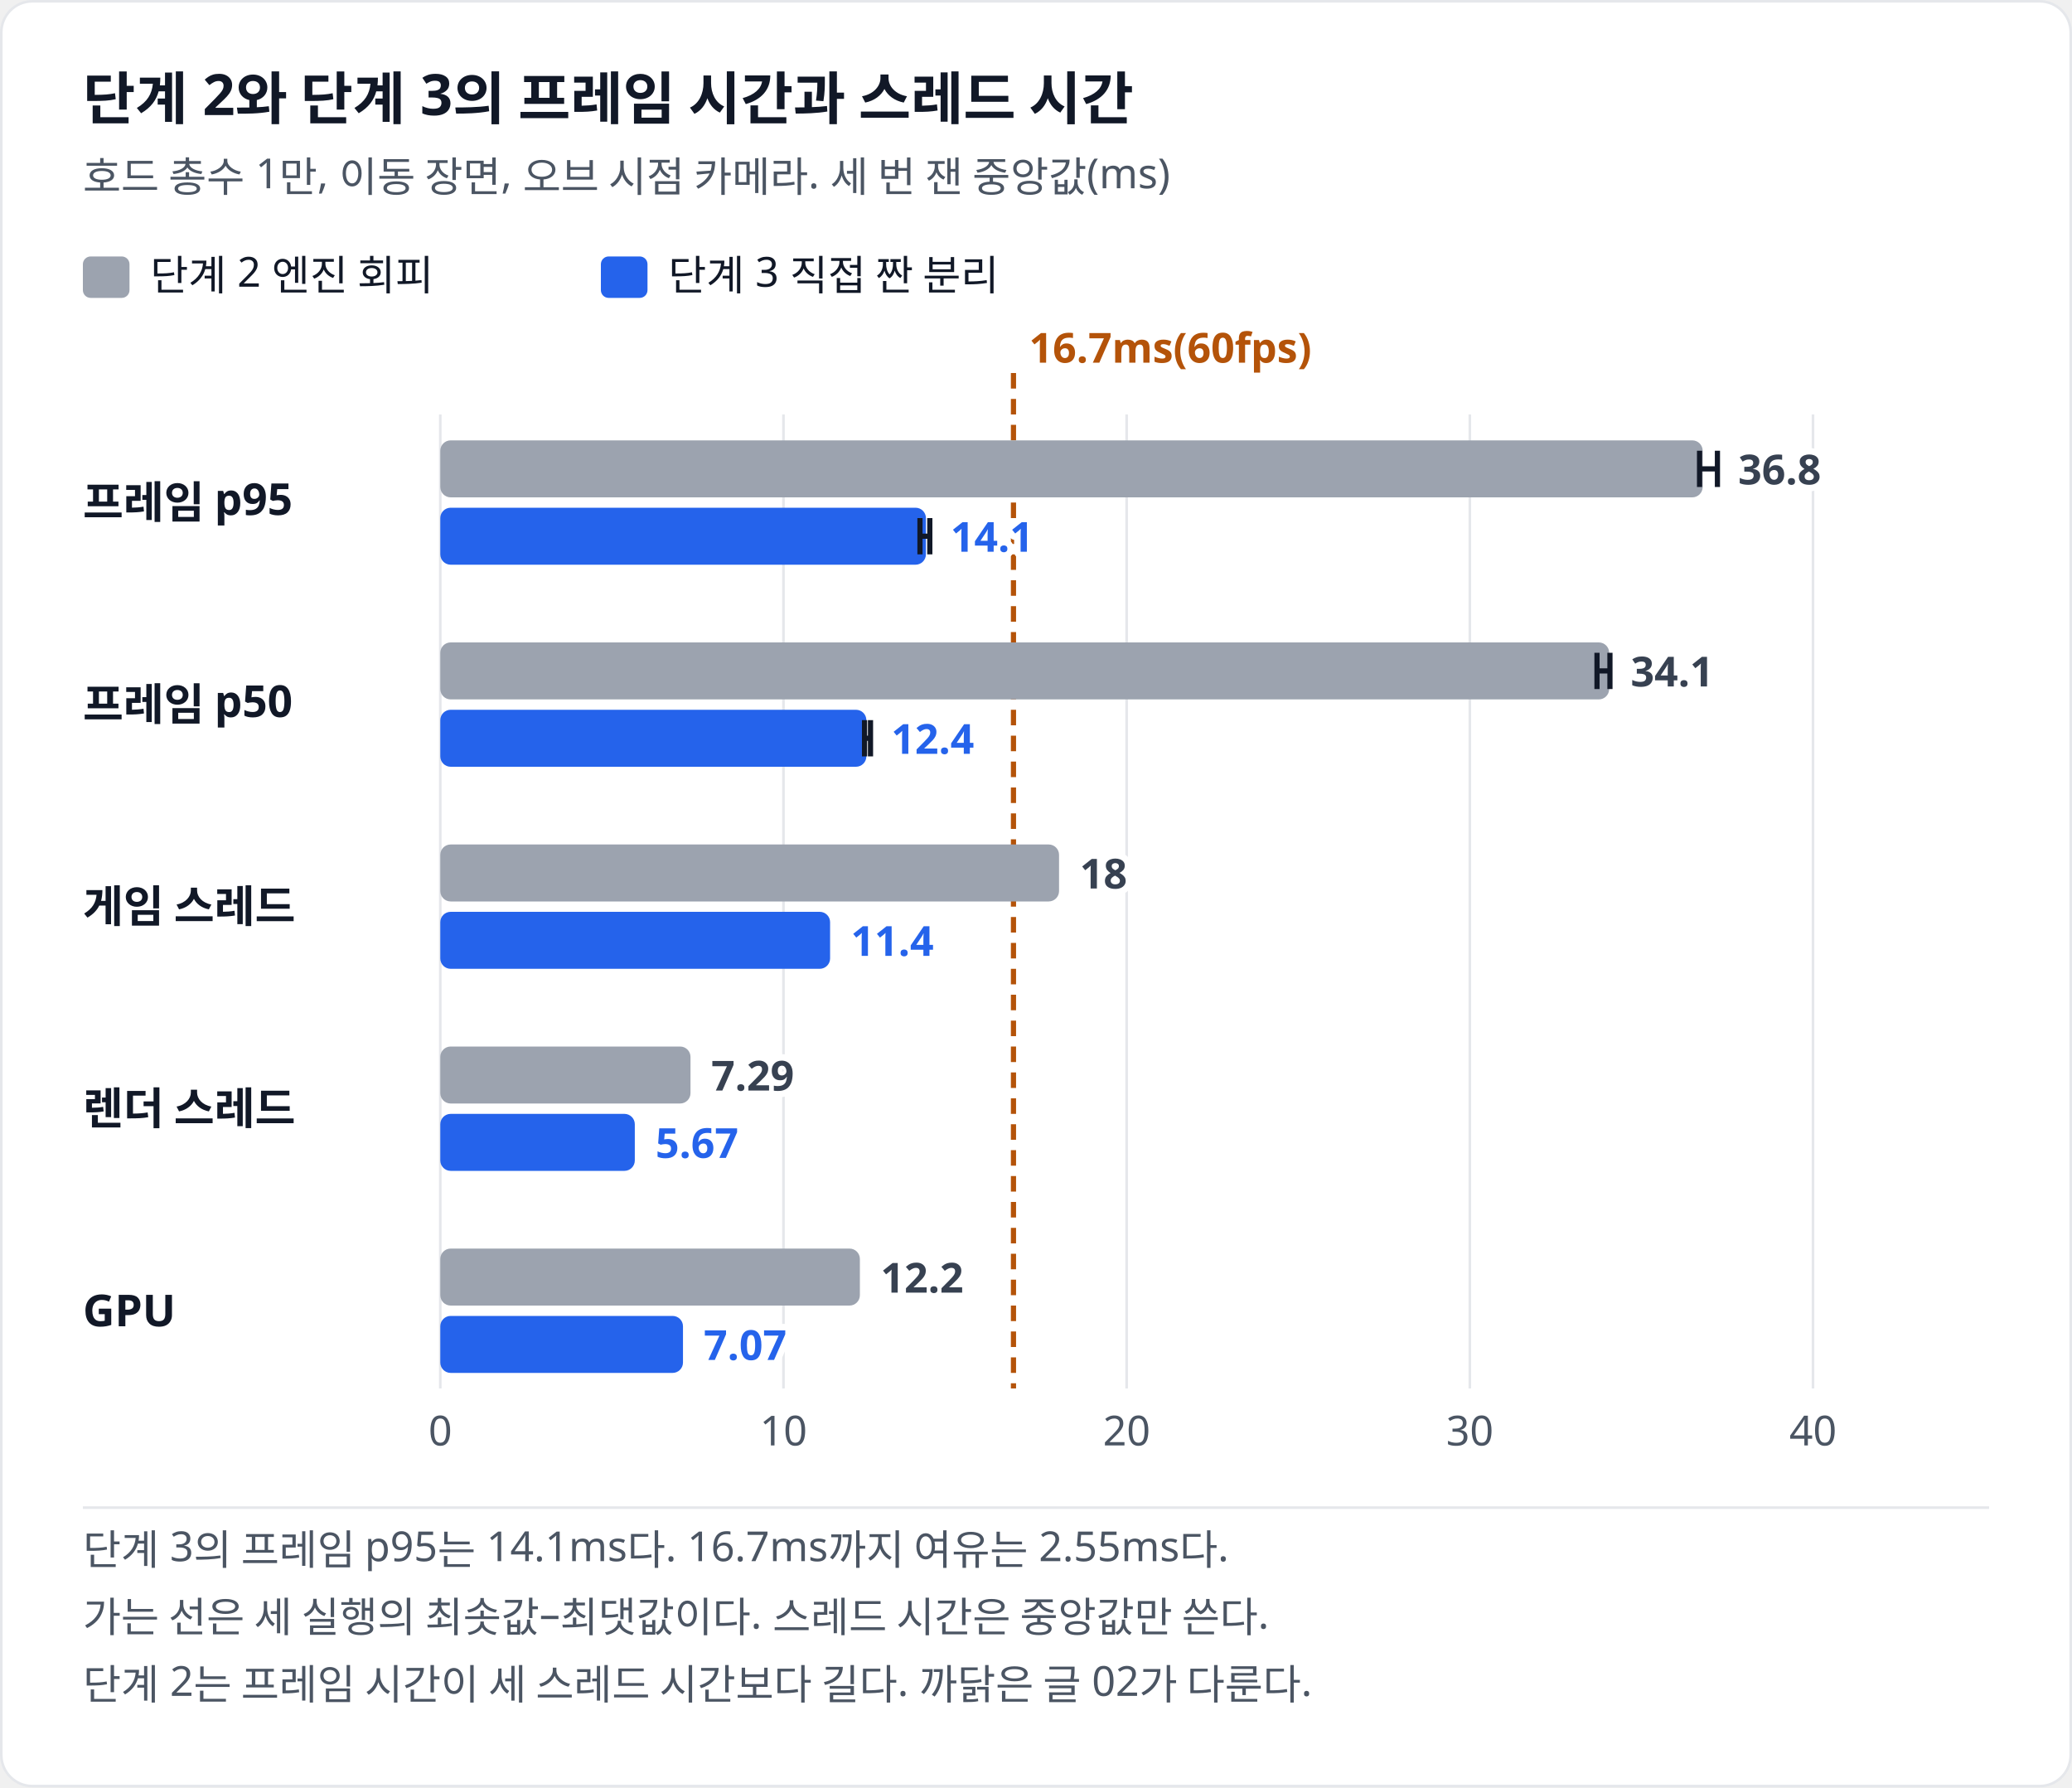
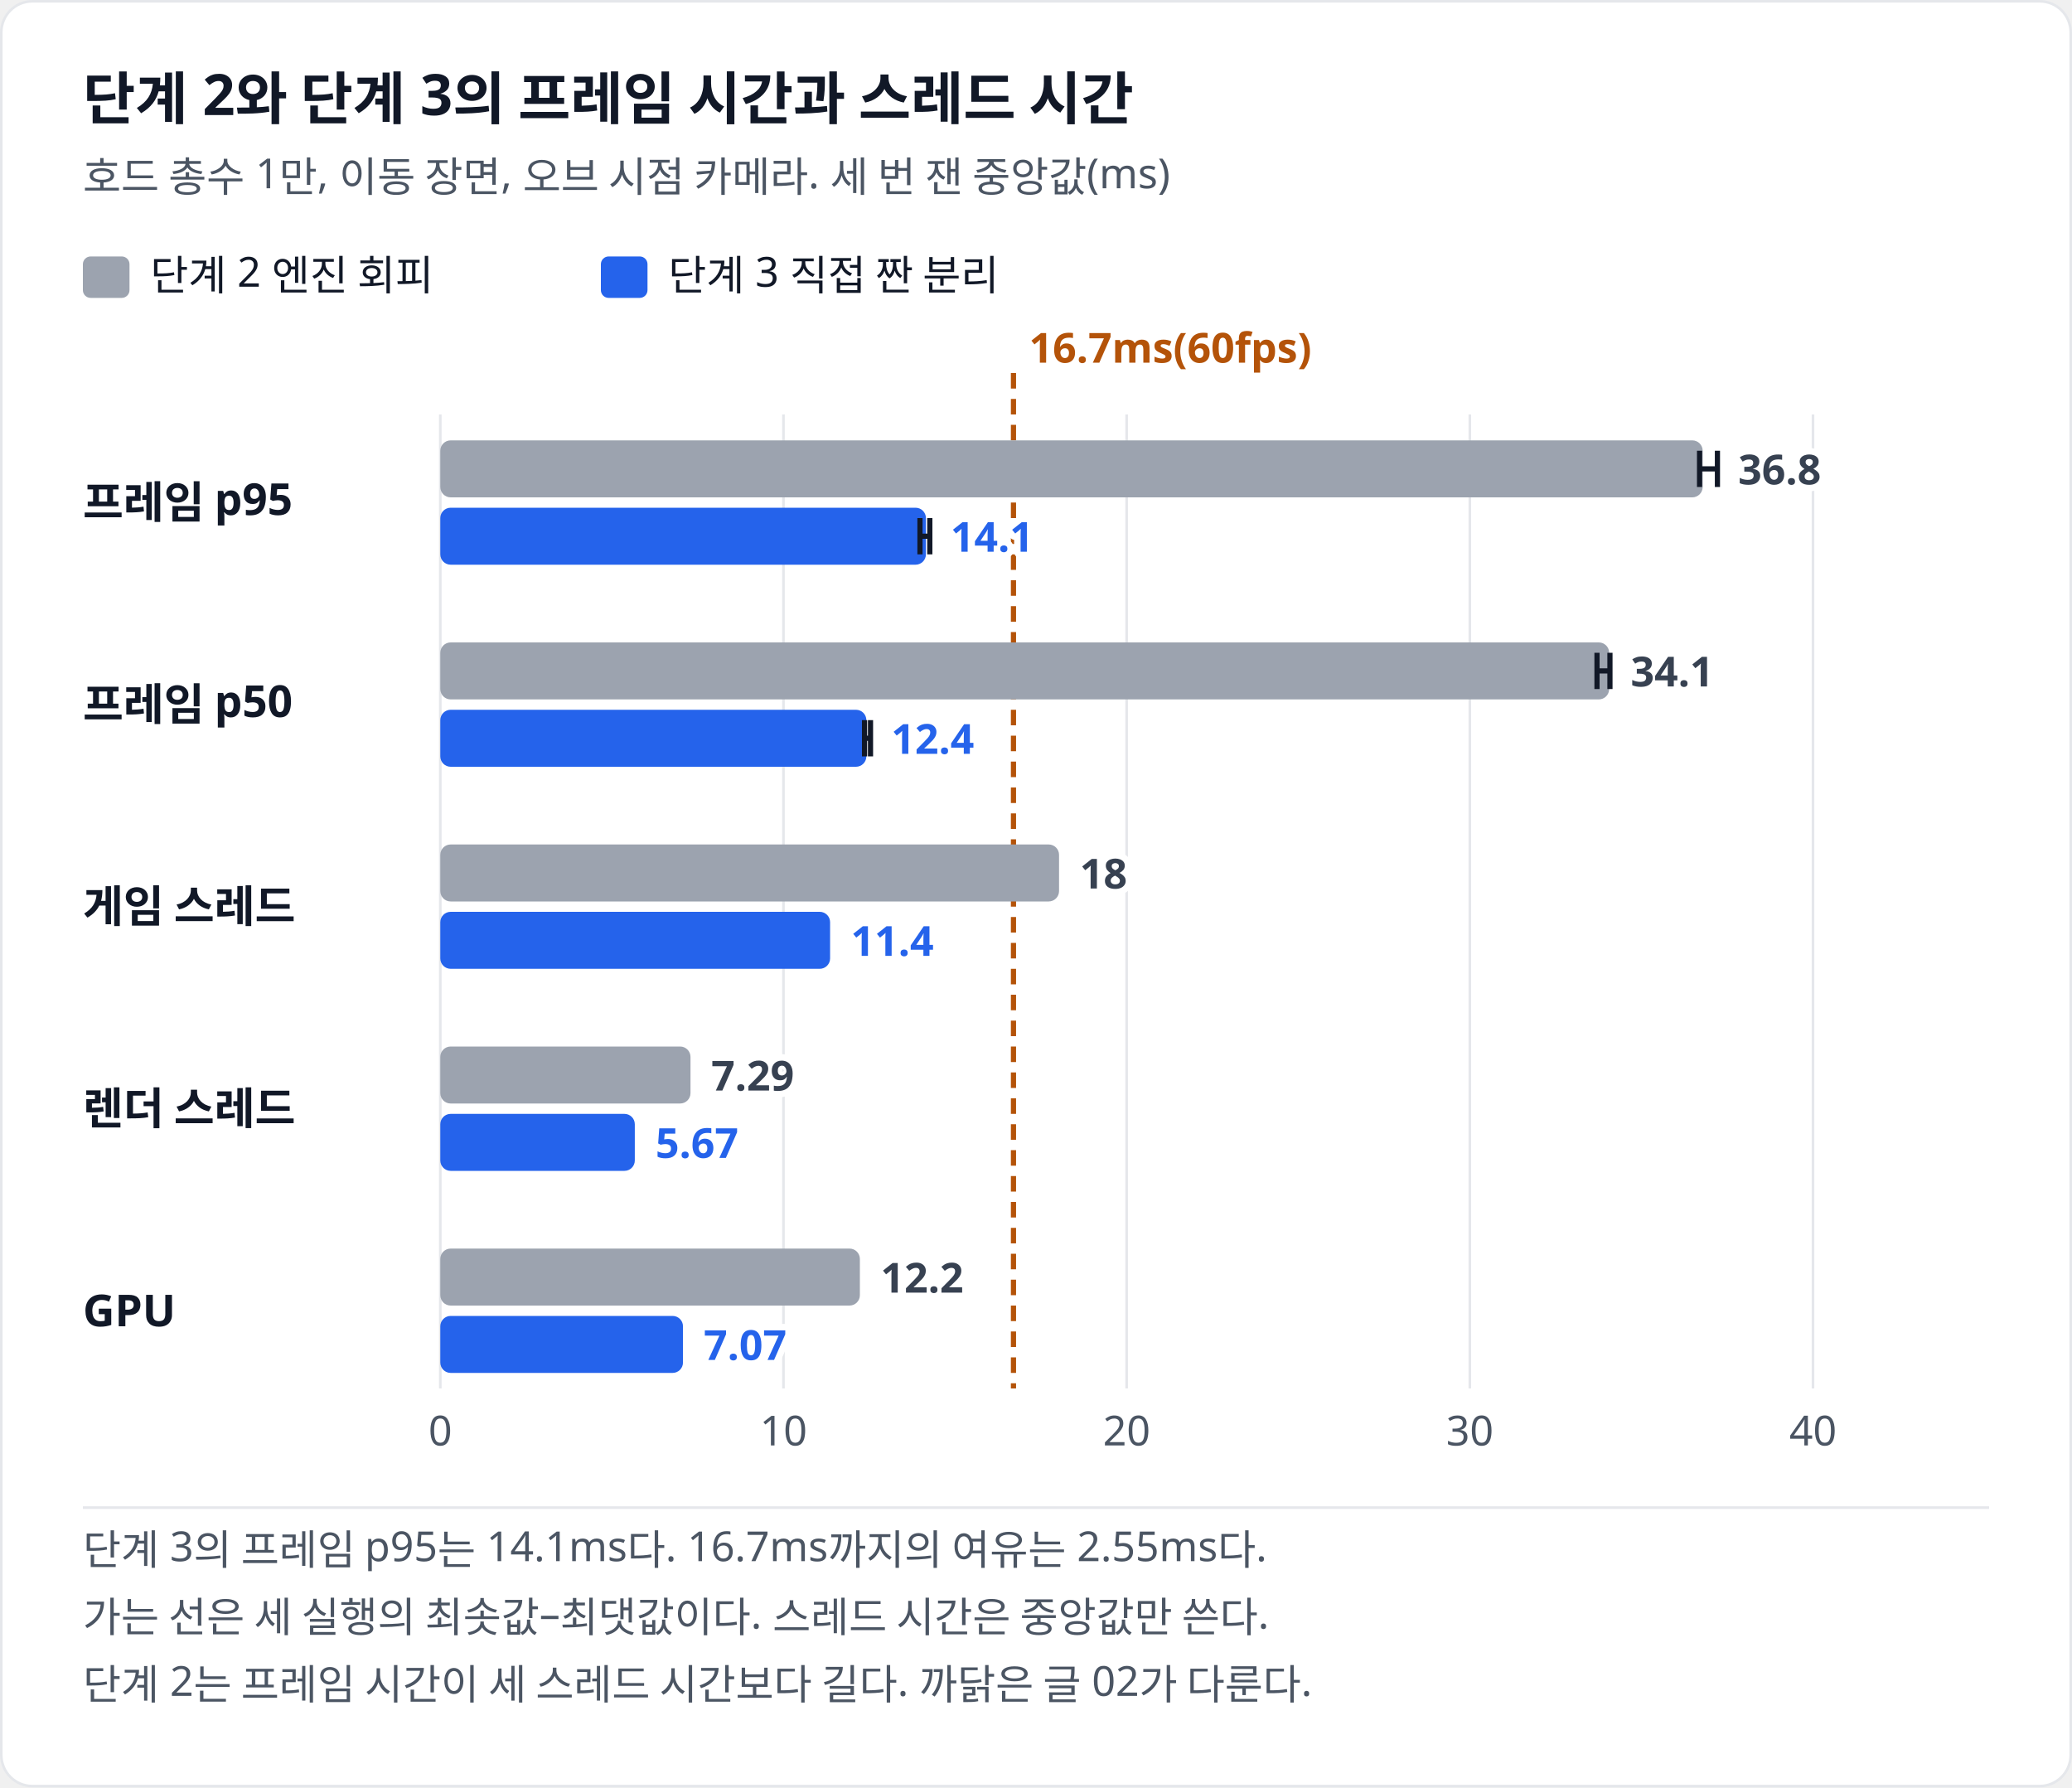
<svg xmlns="http://www.w3.org/2000/svg" width="800" height="690" viewBox="0 0 800 690" font-family="Malgun Gothic, Apple SD Gothic Neo, Noto Sans KR, Segoe UI, sans-serif" font-size="16" fill="#111827">
  <rect x="0.5" y="0.5" width="799" height="689" rx="12" fill="#ffffff" stroke="#e5e7eb" />
  <text x="32" y="46" font-size="22" font-weight="700">단계 2와 단계 3의 프레임 시간과 스레드 시간</text>
  <text x="32" y="74" font-size="16" fill="#4b5563">호드 총수 1만, 이동 장면, 오브 시점 카메라. 세 번 잰 중앙값(ms)</text>
  <rect x="32" y="99" width="18" height="16" rx="3" fill="#9ca3af" />
  <text x="58" y="112" font-size="16">단계 2 엔진 회피</text>
  <rect x="232" y="99" width="18" height="16" rx="3" fill="#2563eb" />
  <text x="258" y="112" font-size="16">단계 3 직접 짠 분리</text>
  <line x1="170.0" y1="160" x2="170.0" y2="536" stroke="#e5e7eb" />
  <text x="170.0" y="558" text-anchor="middle" font-size="16" fill="#4b5563">0</text>
  <line x1="302.5" y1="160" x2="302.5" y2="536" stroke="#e5e7eb" />
  <text x="302.5" y="558" text-anchor="middle" font-size="16" fill="#4b5563">10</text>
  <line x1="435.0" y1="160" x2="435.0" y2="536" stroke="#e5e7eb" />
  <text x="435.0" y="558" text-anchor="middle" font-size="16" fill="#4b5563">20</text>
  <line x1="567.5" y1="160" x2="567.5" y2="536" stroke="#e5e7eb" />
  <text x="567.5" y="558" text-anchor="middle" font-size="16" fill="#4b5563">30</text>
  <line x1="700.0" y1="160" x2="700.0" y2="536" stroke="#e5e7eb" />
  <text x="700.0" y="558" text-anchor="middle" font-size="16" fill="#4b5563">40</text>
  <line x1="391.3" y1="144" x2="391.3" y2="536" stroke="#b45309" stroke-width="2" stroke-dasharray="6 4" />
  <text x="397.3" y="140" font-size="16" font-weight="700" fill="#b45309">16.7ms(60fps)</text>
  <text x="32" y="200" font-size="17" font-weight="700">프레임 p95</text>
  <rect x="170" y="170" width="487.4" height="22" rx="4" fill="#9ca3af" />
  <line x1="656.2" y1="181.0" x2="663.1" y2="181.0" stroke="#111827" stroke-width="2" />
  <line x1="656.2" y1="174.0" x2="656.2" y2="188.0" stroke="#111827" stroke-width="2" />
  <line x1="663.1" y1="174.0" x2="663.1" y2="188.0" stroke="#111827" stroke-width="2" />
  <text x="671.1" y="187" font-size="16" font-weight="700" fill="#374151" paint-order="stroke" stroke="white" stroke-width="5" stroke-linejoin="round">36.8</text>
  <rect x="170" y="196" width="187.5" height="22" rx="4" fill="#2563eb" />
  <line x1="355.2" y1="207.0" x2="359.0" y2="207.0" stroke="#111827" stroke-width="2" />
  <line x1="355.2" y1="200.0" x2="355.2" y2="214.0" stroke="#111827" stroke-width="2" />
  <line x1="359.0" y1="200.0" x2="359.0" y2="214.0" stroke="#111827" stroke-width="2" />
  <text x="367.0" y="213" font-size="16" font-weight="700" fill="#2563eb" paint-order="stroke" stroke="white" stroke-width="5" stroke-linejoin="round">14.1</text>
  <text x="32" y="278" font-size="17" font-weight="700">프레임 p50</text>
  <rect x="170" y="248" width="451.3" height="22" rx="4" fill="#9ca3af" />
  <line x1="616.6" y1="259.0" x2="621.6" y2="259.0" stroke="#111827" stroke-width="2" />
  <line x1="616.6" y1="252.0" x2="616.6" y2="266.0" stroke="#111827" stroke-width="2" />
  <line x1="621.6" y1="252.0" x2="621.6" y2="266.0" stroke="#111827" stroke-width="2" />
  <text x="629.6" y="265" font-size="16" font-weight="700" fill="#374151" paint-order="stroke" stroke="white" stroke-width="5" stroke-linejoin="round">34.1</text>
  <rect x="170" y="274" width="164.5" height="22" rx="4" fill="#2563eb" />
  <line x1="333.8" y1="285.0" x2="336.1" y2="285.0" stroke="#111827" stroke-width="2" />
  <line x1="333.8" y1="278.0" x2="333.8" y2="292.0" stroke="#111827" stroke-width="2" />
  <line x1="336.1" y1="278.0" x2="336.1" y2="292.0" stroke="#111827" stroke-width="2" />
  <text x="344.1" y="291" font-size="16" font-weight="700" fill="#2563eb" paint-order="stroke" stroke="white" stroke-width="5" stroke-linejoin="round">12.4</text>
  <text x="32" y="356" font-size="17" font-weight="700">게임 스레드</text>
  <rect x="170" y="326" width="238.9" height="22" rx="4" fill="#9ca3af" />
  <text x="416.9" y="343" font-size="16" font-weight="700" fill="#374151" paint-order="stroke" stroke="white" stroke-width="5" stroke-linejoin="round">18</text>
  <rect x="170" y="352" width="150.5" height="22" rx="4" fill="#2563eb" />
  <text x="328.5" y="369" font-size="16" font-weight="700" fill="#2563eb" paint-order="stroke" stroke="white" stroke-width="5" stroke-linejoin="round">11.4</text>
  <text x="32" y="434" font-size="17" font-weight="700">렌더 스레드</text>
  <rect x="170" y="404" width="96.6" height="22" rx="4" fill="#9ca3af" />
  <text x="274.6" y="421" font-size="16" font-weight="700" fill="#374151" paint-order="stroke" stroke="white" stroke-width="5" stroke-linejoin="round">7.29</text>
  <rect x="170" y="430" width="75.1" height="22" rx="4" fill="#2563eb" />
  <text x="253.1" y="447" font-size="16" font-weight="700" fill="#2563eb" paint-order="stroke" stroke="white" stroke-width="5" stroke-linejoin="round">5.67</text>
  <text x="32" y="512" font-size="17" font-weight="700">GPU</text>
  <rect x="170" y="482" width="162.0" height="22" rx="4" fill="#9ca3af" />
  <text x="340.0" y="499" font-size="16" font-weight="700" fill="#374151" paint-order="stroke" stroke="white" stroke-width="5" stroke-linejoin="round">12.2</text>
  <rect x="170" y="508" width="93.7" height="22" rx="4" fill="#2563eb" />
  <text x="271.7" y="525" font-size="16" font-weight="700" fill="#2563eb" paint-order="stroke" stroke="white" stroke-width="5" stroke-linejoin="round">7.07</text>
  <line x1="32" y1="582" x2="768" y2="582" stroke="#e5e7eb" />
-   <text x="32" y="604" font-size="16" fill="#4b5563">단계 3의 프레임 p95는 14.1ms다. 16.7ms까지 여유는 2.55ms다.</text>
+   <text x="32" y="604" font-size="16" fill="#4b5563">단계 3의 프레임 p95는 14.1ms다. 16.7ms까지의 여유는 2.55ms다.</text>
  <text x="32" y="630" font-size="16" fill="#4b5563">가는 선은 세 실행의 최솟값–최댓값이다. 스레드 시간은 중앙값만 쓴다.</text>
  <text x="32" y="656" font-size="16" fill="#4b5563">단계 2는 프레임 시간이 세 스레드 시간보다 길다. 까닭은 글 02가 다룬다.</text>
</svg>
